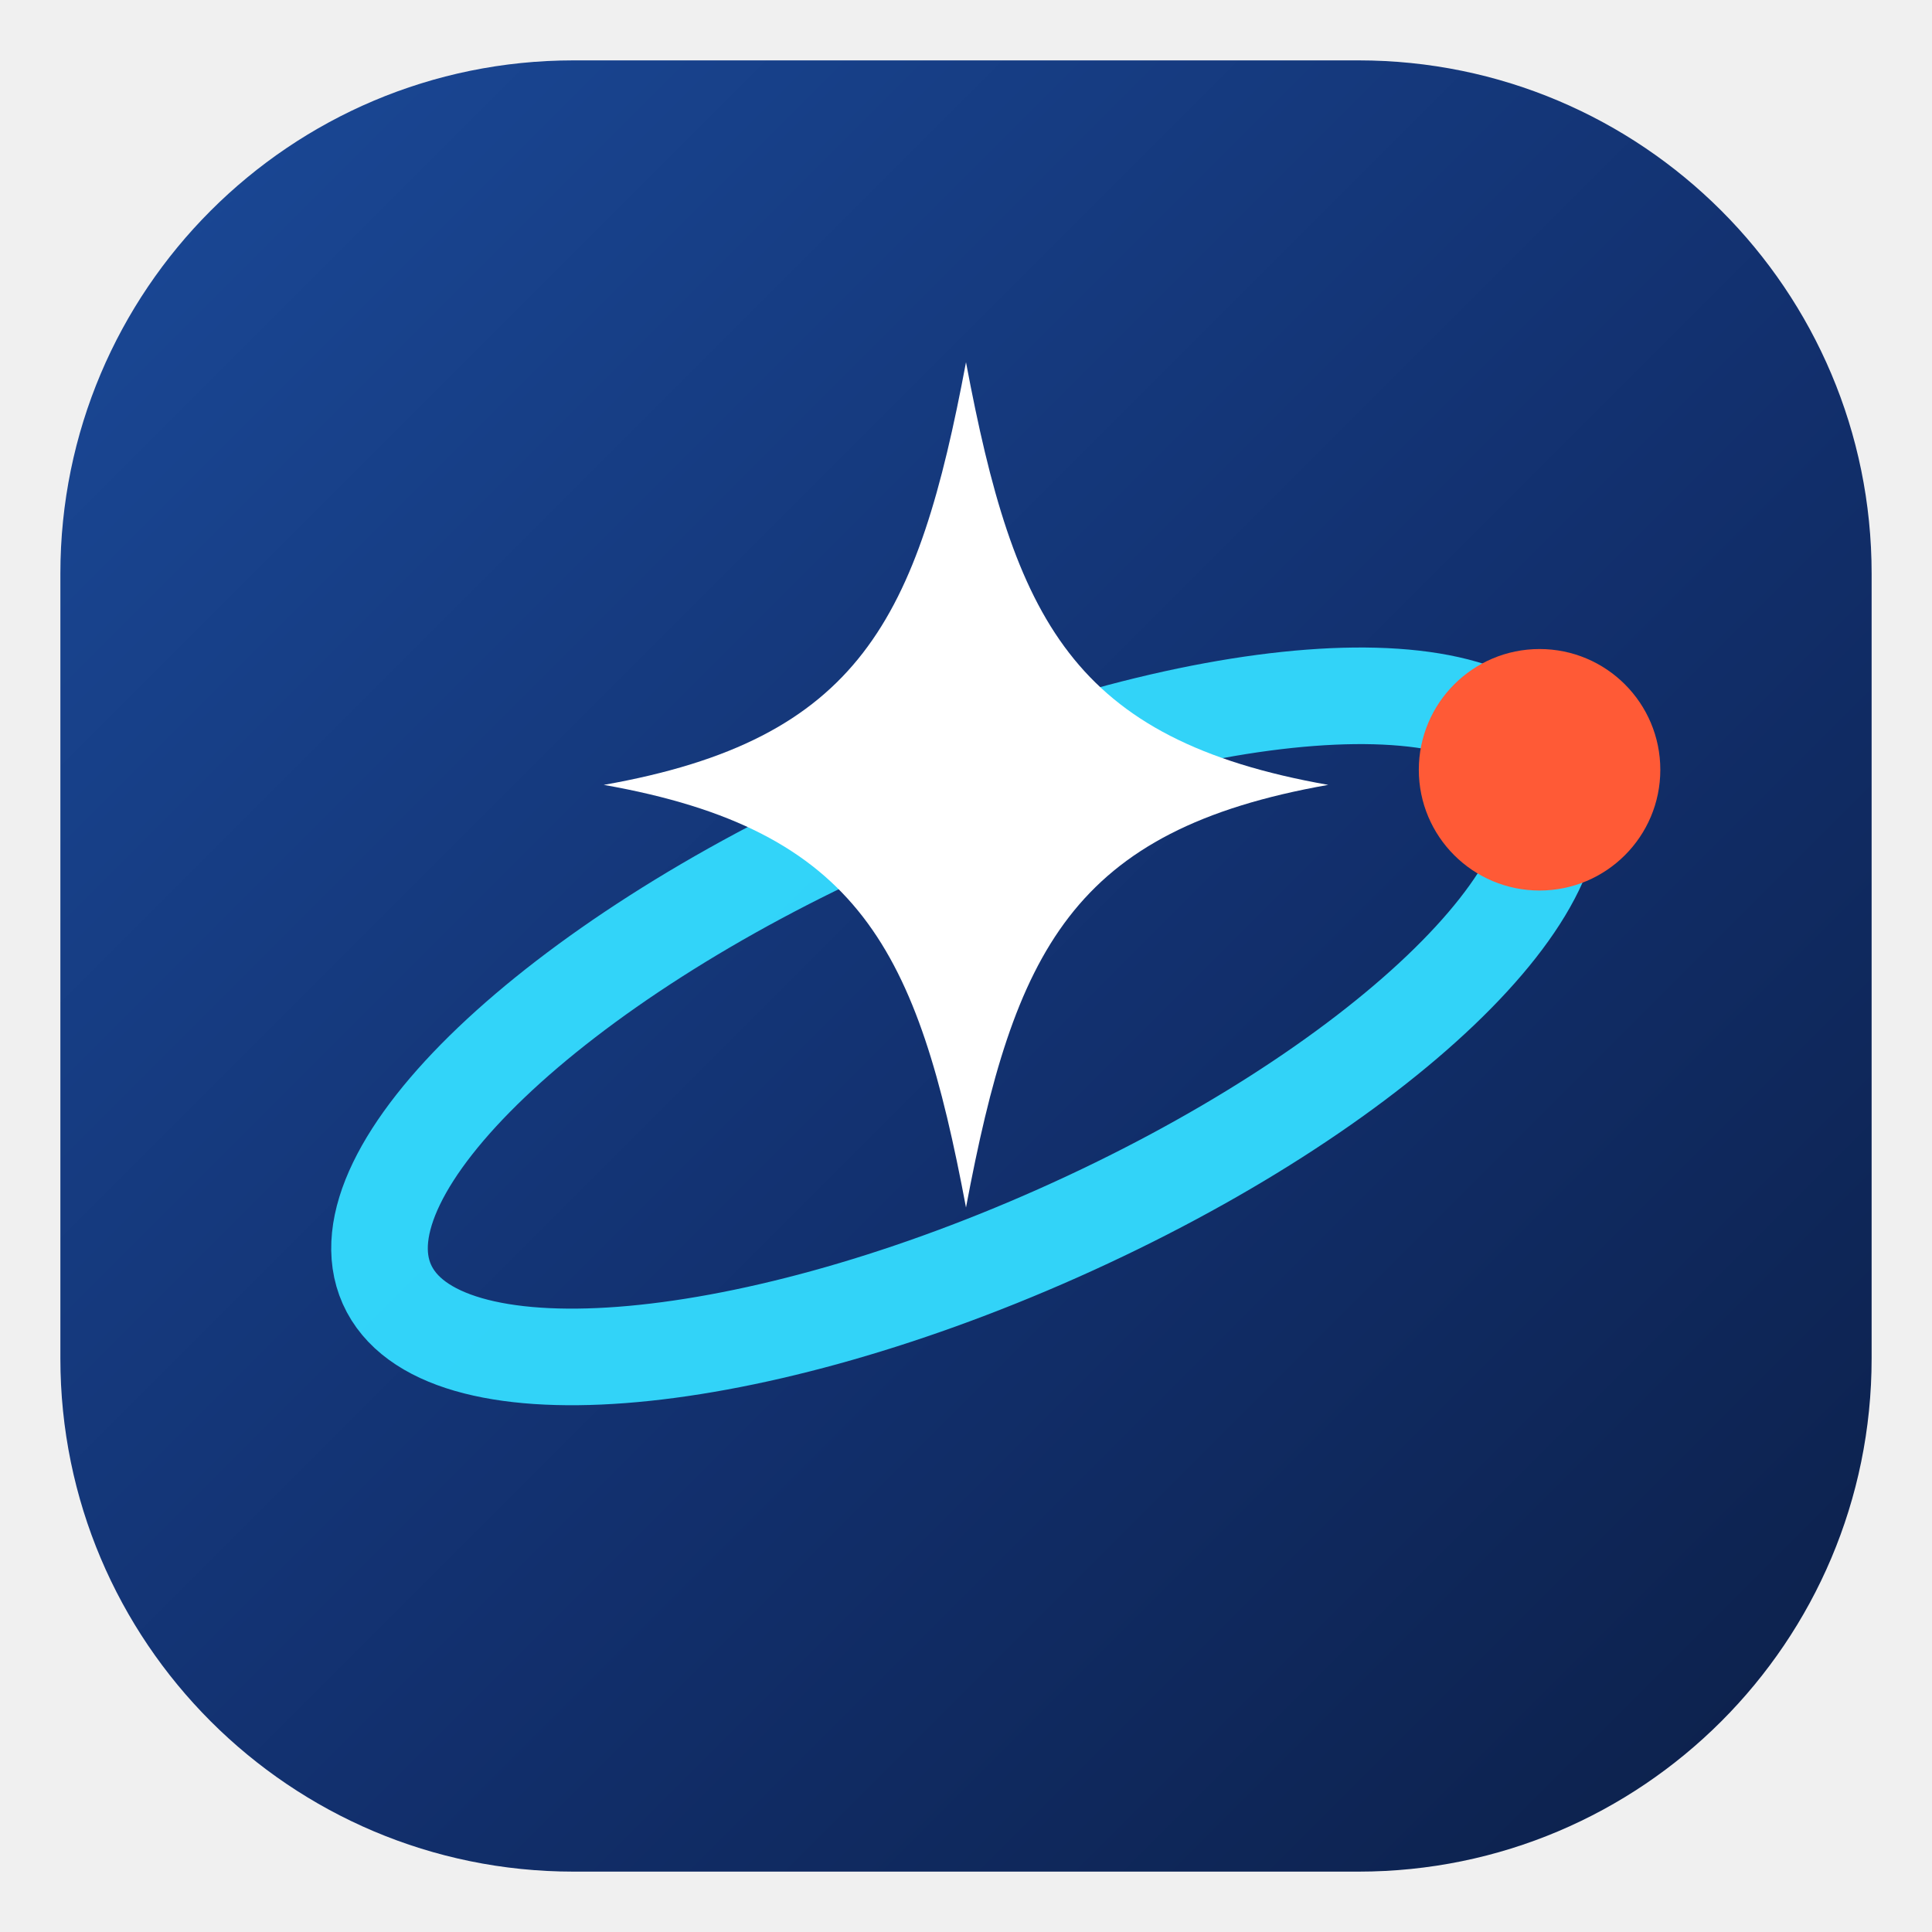
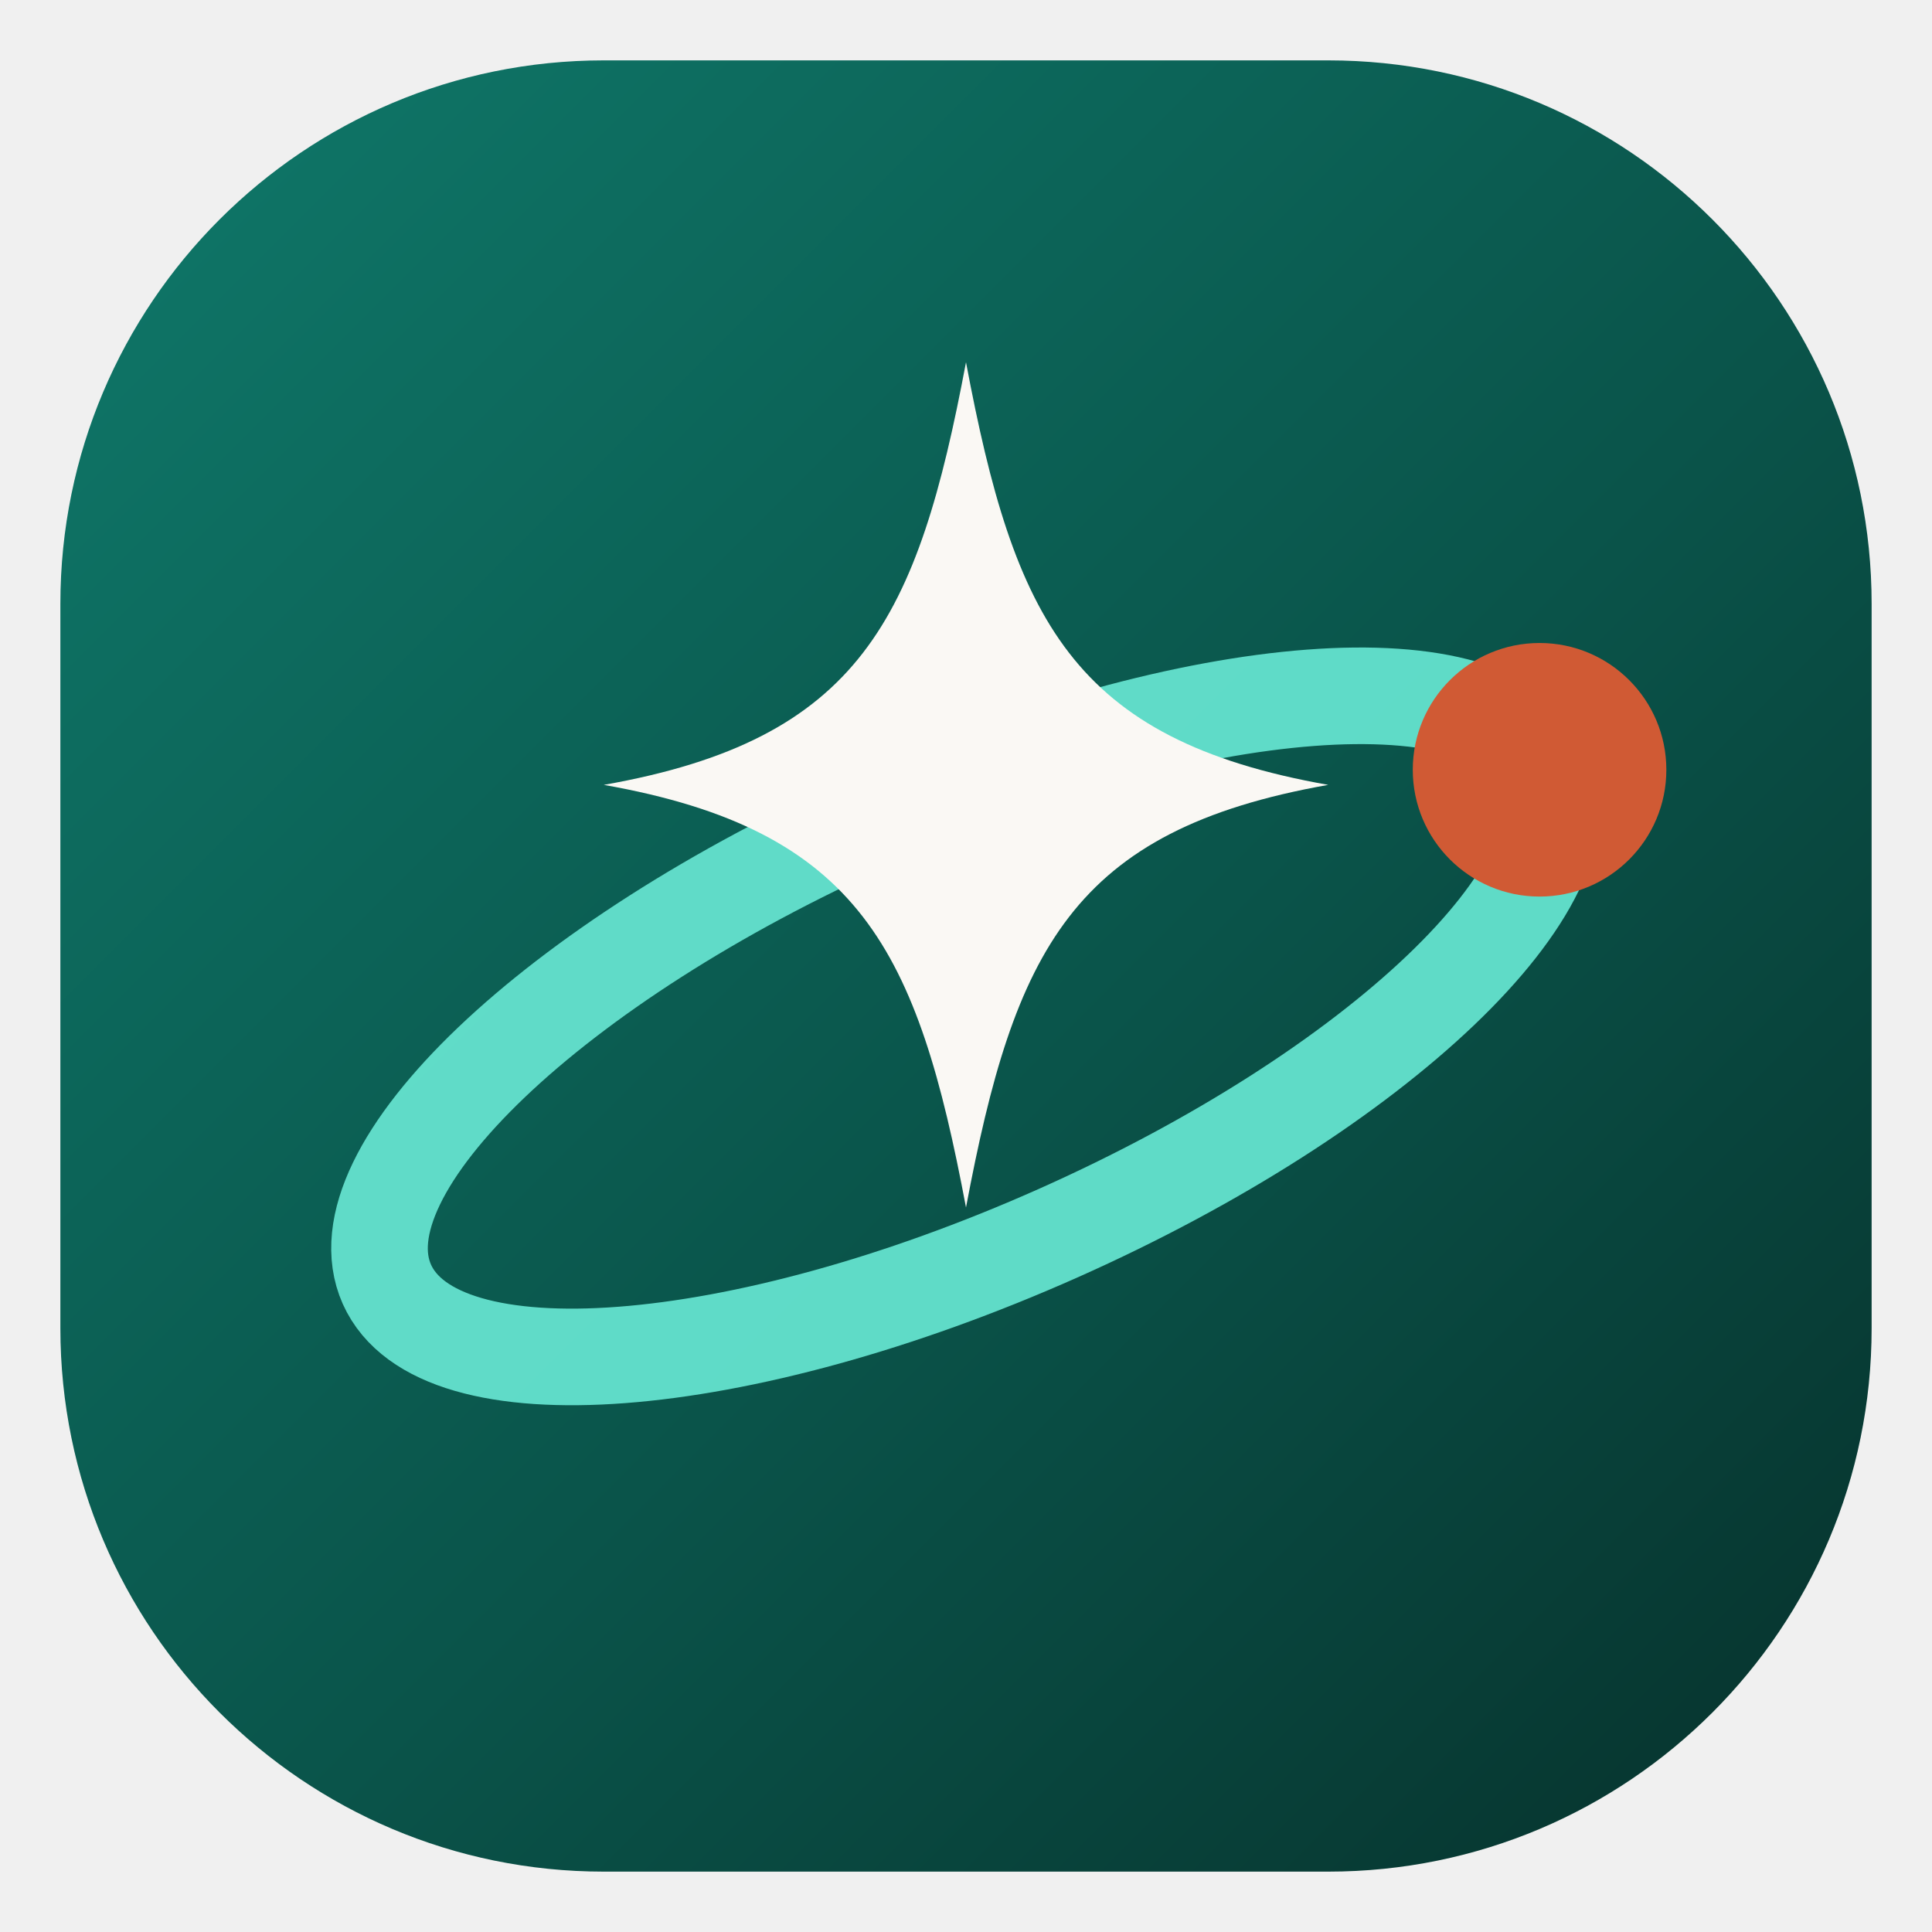
<svg xmlns="http://www.w3.org/2000/svg" viewBox="0 0 64 64" fill="none" width="64" height="64">
  <defs>
    <linearGradient id="gft-sym-bg" x1="0" y1="0" x2="64" y2="64" gradientUnits="userSpaceOnUse">
-       <stop offset="0%" stop-color="#1B4B9B" />
-       <stop offset="55%" stop-color="#12306E" />
-       <stop offset="100%" stop-color="#0B1E45" />
+       <stop offset="0%" stop-color="#0F7B6C" />
+       <stop offset="55%" stop-color="#0A544A" />
+       <stop offset="100%" stop-color="#062E29" />
    </linearGradient>
  </defs>
-   <rect x="2" y="2" width="60" height="60" rx="17" fill="url(#gft-sym-bg)" />
-   <ellipse cx="32" cy="34" rx="21" ry="7.5" transform="rotate(-24 32 34)" stroke="#33DBFF" stroke-width="3.2" stroke-linecap="round" opacity="0.95" />
-   <path d="M32 12 C33.6 20.5 35.5 24.5 44 26 C35.5 27.5 33.6 31.5 32 40 C30.4 31.5 28.5 27.5 20 26 C28.5 24.5 30.4 20.5 32 12 Z" fill="#FFFFFF" />
-   <circle cx="51" cy="25.5" r="4" fill="#FF5A36" />
+   <rect x="2" y="2" width="60" height="60" rx="18" fill="url(#gft-sym-bg)" />
+   <ellipse cx="32" cy="34" rx="21" ry="7.5" transform="rotate(-24 32 34)" stroke="#64E2CE" stroke-width="3.2" stroke-linecap="round" opacity="0.95" />
+   <path d="M32 12 C33.6 20.5 35.5 24.5 44 26 C35.5 27.5 33.6 31.5 32 40 C30.4 31.5 28.5 27.5 20 26 C28.5 24.5 30.4 20.5 32 12 Z" fill="#FAF8F4" />
+   <circle cx="51" cy="25.5" r="4.2" fill="#D05A34" />
</svg>
